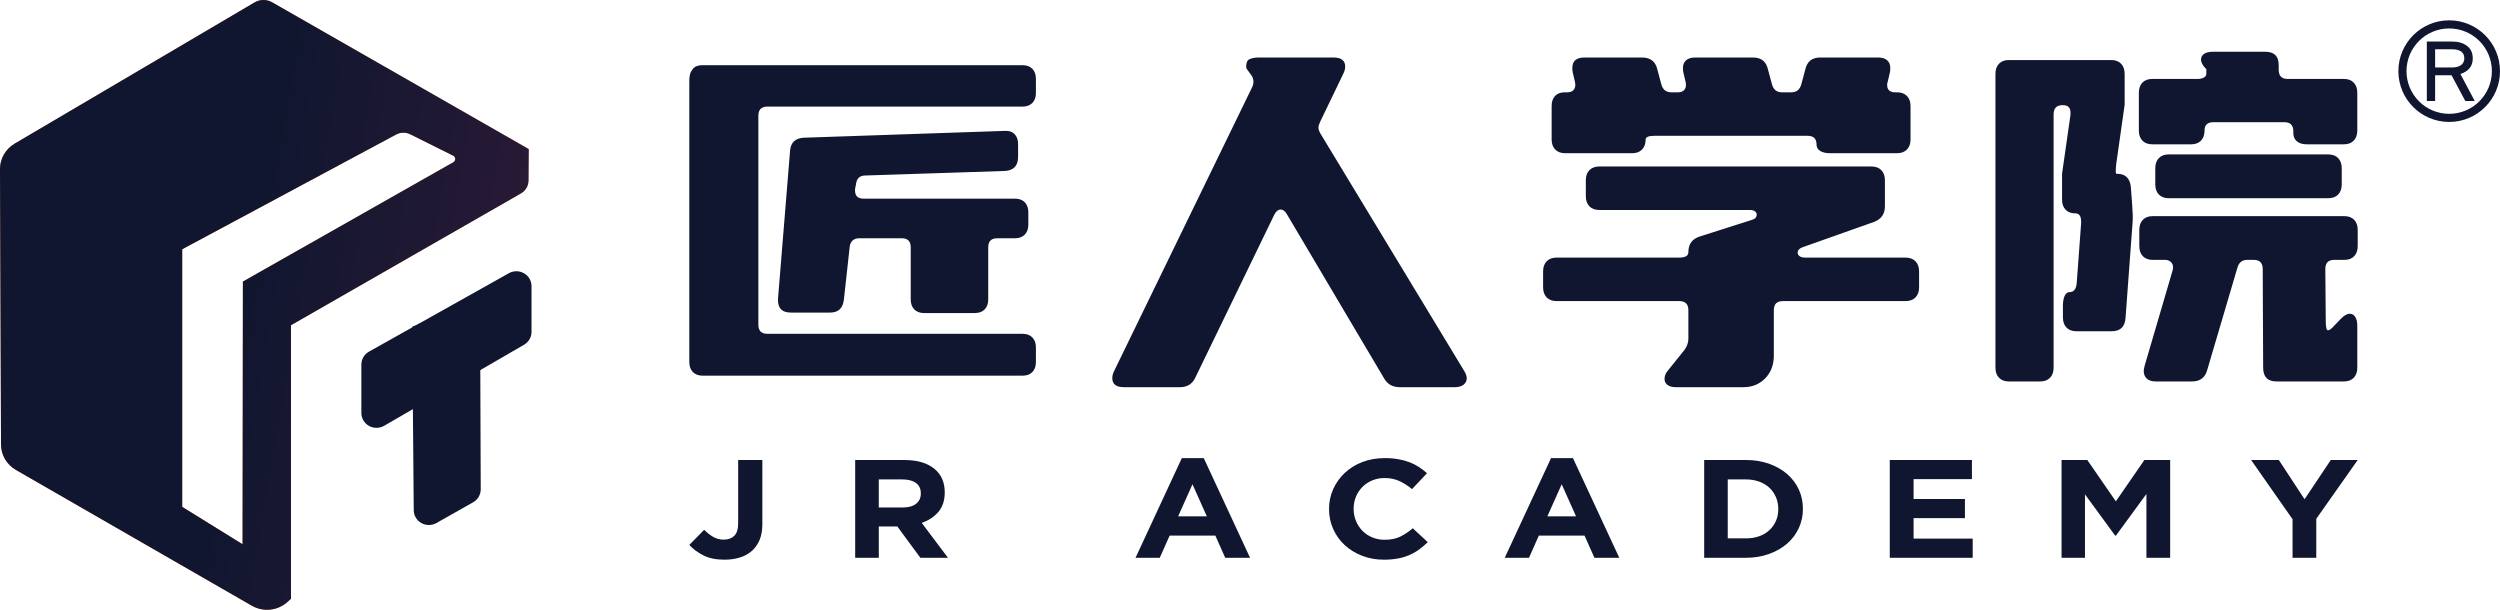
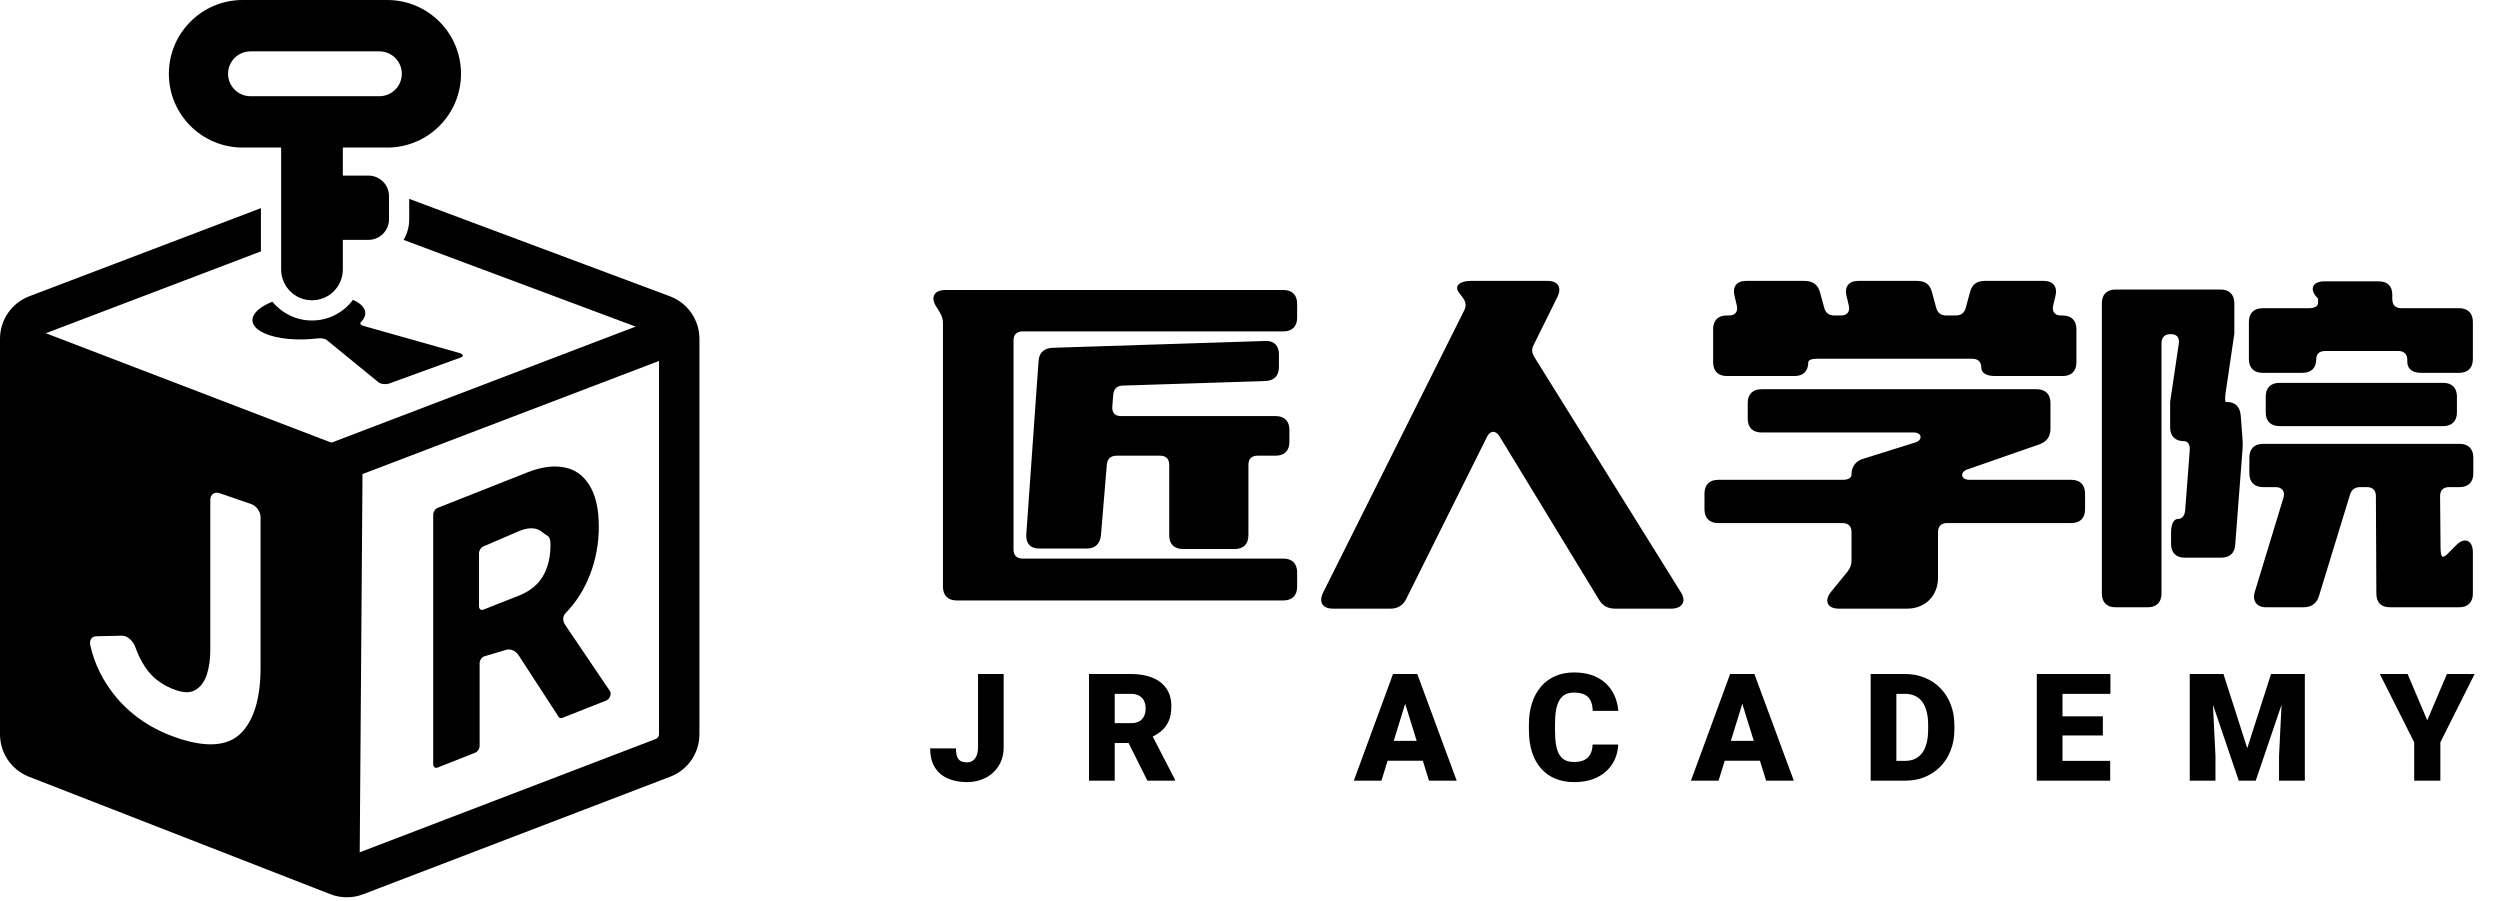
- <svg xmlns="http://www.w3.org/2000/svg" width="123px" height="30px" viewBox="0 0 123 30" version="1.1">
-   <defs>
-     <linearGradient x1="33.136%" y1="0%" x2="1085.661%" y2="50%" id="linearGradient-1">
-       <stop stop-color="#FF7E3B" offset="0%" />
-       <stop stop-color="#FF3B6F" offset="100%" />
-     </linearGradient>
-     <linearGradient x1="54.596%" y1="0%" x2="557.247%" y2="100%" id="linearGradient-2">
-       <stop stop-color="#10162F" offset="0%" />
-       <stop stop-color="#FF3B6F" offset="100%" />
-     </linearGradient>
-   </defs>
-   <g id="页面-1" stroke="none" stroke-width="1" fill="none" fill-rule="evenodd">
-     <g id="编组-49">
-       <g id="DM_20230907102327_001">
-         <g id="编组-16">
-           <path d="M18.153,17.301 L25.038,13.441 C25.268,13.312 25.551,13.313 25.78,13.444 C26.009,13.574 26.151,13.815 26.151,14.075 L26.151,16.332 C26.151,16.59 26.011,16.83 25.784,16.961 L18.9,20.949 C18.67,21.081 18.385,21.083 18.153,20.953 C17.922,20.823 17.779,20.581 17.779,20.319 L17.779,17.935 C17.779,17.673 17.922,17.431 18.154,17.301 L18.153,17.301 Z" id="路径" fill="#10162F" fill-rule="nonzero" />
-           <path d="M23.652,24.076 L23.618,14.664 L20.281,16.079 L20.356,25.106 C20.359,25.366 20.501,25.605 20.731,25.734 C20.96,25.863 21.242,25.863 21.471,25.734 L23.279,24.712 C23.51,24.581 23.652,24.338 23.652,24.076 L23.652,24.076 Z" id="路径" fill="#10162F" fill-rule="nonzero" />
-           <g id="编组">
-             <g fill-rule="nonzero" id="4z3vqk4a4a-link">
-               <g fill="url(#linearGradient-1)">
-                 <path d="M0.05,21.866 L8.81945016e-06,8.325 C-0.002,7.809 0.273,7.331 0.723,7.066 L12.525,0.119 C12.791,-0.038 13.123,-0.04 13.39,0.114 L25.994,7.324 C25.998,7.322 26.003,7.322 26.006,7.325 C26.01,7.327 26.013,7.331 26.013,7.335 L26.001,8.889 C25.999,9.146 25.858,9.384 25.632,9.514 L14.316,16 L14.316,29.459 L14.154,29.607 C13.673,30.048 12.955,30.126 12.387,29.799 L0.785,23.122 C0.331,22.861 0.051,22.384 0.05,21.867 L0.05,21.866 Z M19.491,6.617 L8.965,12.262 L8.965,24.939 L11.934,26.777 L11.95,13.853 L22.302,7.984 C22.362,7.95 22.399,7.886 22.397,7.817 C22.395,7.749 22.355,7.687 22.293,7.656 L20.184,6.607 C19.966,6.498 19.707,6.502 19.491,6.617 L19.491,6.617 Z" id="4z3vqk4a4a" />
-               </g>
-               <g fill="url(#linearGradient-2)">
-                 <path d="M0.05,21.866 L8.81945016e-06,8.325 C-0.002,7.809 0.273,7.331 0.723,7.066 L12.525,0.119 C12.791,-0.038 13.123,-0.04 13.39,0.114 L25.994,7.324 C25.998,7.322 26.003,7.322 26.006,7.325 C26.01,7.327 26.013,7.331 26.013,7.335 L26.001,8.889 C25.999,9.146 25.858,9.384 25.632,9.514 L14.316,16 L14.316,29.459 L14.154,29.607 C13.673,30.048 12.955,30.126 12.387,29.799 L0.785,23.122 C0.331,22.861 0.051,22.384 0.05,21.867 L0.05,21.866 Z M19.491,6.617 L8.965,12.262 L8.965,24.939 L11.934,26.777 L11.95,13.853 L22.302,7.984 C22.362,7.95 22.399,7.886 22.397,7.817 C22.395,7.749 22.355,7.687 22.293,7.656 L20.184,6.607 C19.966,6.498 19.707,6.502 19.491,6.617 L19.491,6.617 Z" id="4z3vqk4a4a" />
-               </g>
-             </g>
-             <g id="Clipped" transform="translate(0.000009, 0)">
-               <path d="M19.491,6.617 L8.965,12.262 L8.965,24.939 L11.934,26.777 L11.95,13.853 L22.302,7.984 C22.362,7.95 22.399,7.886 22.397,7.817 C22.395,7.749 22.355,7.687 22.293,7.656 L20.184,6.607 C19.966,6.498 19.707,6.502 19.491,6.617 L19.491,6.617 Z" id="4z3vqk4a4a-path" />
-               <path d="M0.05,21.866 L0,8.325 C-0.002,7.809 0.273,7.331 0.723,7.066 L12.525,0.119 C12.791,-0.038 13.123,-0.04 13.39,0.114 L25.994,7.324 C25.998,7.322 26.003,7.322 26.006,7.325 C26.01,7.327 26.013,7.331 26.013,7.335 L26.001,8.889 C25.999,9.146 25.858,9.384 25.632,9.514 L14.316,16 L14.316,29.459 L14.154,29.607 C13.673,30.048 12.955,30.126 12.387,29.799 L0.785,23.122 C0.331,22.861 0.051,22.384 0.05,21.867 L0.05,21.866 Z" id="4z3vqk4a4a-path" />
-             </g>
-           </g>
-         </g>
-         <g id="编组" transform="translate(33.91377, 2.546848)" fill="#10162F" fill-rule="nonzero">
-           <path d="M17.053,15.265 C17.053,15.474 16.995,15.638 16.878,15.758 C16.761,15.877 16.6,15.937 16.395,15.937 L0.658,15.937 C0.453,15.937 0.292,15.877 0.176,15.758 C0.058,15.638 0,15.474 0,15.265 L0,1.486 C0,1.332 0,1.119 0.098,0.955 C0.196,0.791 0.316,0.66 0.658,0.66 L16.395,0.66 C16.6,0.66 16.761,0.72 16.878,0.839 C16.995,0.958 17.053,1.123 17.053,1.332 L17.053,2.026 C17.053,2.235 16.995,2.4 16.878,2.519 C16.761,2.638 16.6,2.698 16.395,2.698 L3.836,2.698 C3.544,2.698 3.398,2.848 3.398,3.146 L3.398,13.428 C3.398,13.727 3.544,13.876 3.836,13.876 L16.395,13.876 C16.6,13.876 16.761,13.936 16.878,14.055 C16.995,14.175 17.053,14.339 17.053,14.548 L17.053,15.265 L17.053,15.265 Z M5.001,12.832 C4.548,12.832 4.336,12.601 4.365,12.138 L4.957,4.878 C4.986,4.475 5.206,4.258 5.615,4.229 L15.519,3.893 C15.723,3.878 15.884,3.93 16.001,4.05 C16.118,4.169 16.176,4.333 16.176,4.542 L16.176,5.169 C16.176,5.602 15.964,5.834 15.541,5.864 L8.658,6.088 C8.381,6.088 8.227,6.237 8.198,6.536 L8.154,6.756 L8.154,6.824 C8.154,7.092 8.293,7.227 8.57,7.227 L16.023,7.227 C16.228,7.227 16.388,7.286 16.505,7.406 C16.622,7.525 16.68,7.69 16.68,7.899 L16.68,8.503 C16.68,8.712 16.622,8.877 16.505,8.996 C16.388,9.116 16.228,9.176 16.023,9.176 L15.146,9.176 C14.853,9.176 14.707,9.325 14.707,9.624 L14.707,12.183 C14.707,12.392 14.649,12.556 14.532,12.676 C14.415,12.795 14.254,12.855 14.05,12.855 L11.551,12.855 C11.346,12.855 11.186,12.795 11.069,12.676 C10.952,12.556 10.894,12.392 10.894,12.183 L10.894,9.624 C10.894,9.325 10.747,9.176 10.455,9.176 L8.351,9.176 C8.219,9.176 8.113,9.213 8.033,9.288 C7.953,9.362 7.905,9.467 7.891,9.601 L7.606,12.183 C7.562,12.616 7.335,12.832 6.926,12.832 L5,12.832 L5.001,12.832 Z M27.427,0.846 C27.369,0.756 27.402,0.452 27.526,0.384 C27.65,0.316 27.814,0.283 28.019,0.283 L31.699,0.283 C32.079,0.283 32.269,0.433 32.269,0.733 C32.269,0.838 32.239,0.951 32.181,1.071 L31.042,3.436 C30.983,3.556 30.954,3.654 30.954,3.729 C30.954,3.819 30.991,3.924 31.063,4.044 L38.118,15.692 C38.205,15.827 38.249,15.954 38.249,16.075 C38.249,16.195 38.198,16.296 38.096,16.378 C37.993,16.461 37.847,16.503 37.657,16.503 L34.963,16.503 C34.598,16.503 34.335,16.353 34.174,16.052 L29.398,7.987 C29.311,7.837 29.209,7.762 29.092,7.762 C28.975,7.762 28.873,7.844 28.785,8.01 L24.908,16.007 C24.761,16.337 24.505,16.503 24.141,16.503 L21.38,16.503 C21.001,16.503 20.811,16.353 20.811,16.052 C20.811,15.947 20.84,15.834 20.898,15.714 L27.69,1.746 C27.732,1.662 27.754,1.57 27.755,1.476 C27.755,1.341 27.712,1.221 27.624,1.116 L27.427,0.845 L27.427,0.846 Z M42.007,10.803 C42.007,10.593 42.066,10.428 42.184,10.308 C42.302,10.187 42.464,10.127 42.671,10.127 L48.711,10.127 C49.007,10.127 49.154,10.037 49.154,9.857 C49.154,9.466 49.338,9.211 49.707,9.091 L52.252,8.28 C52.429,8.235 52.517,8.145 52.517,8.01 C52.517,7.949 52.488,7.897 52.429,7.852 C52.37,7.807 52.289,7.784 52.185,7.784 L44.773,7.784 C44.566,7.784 44.404,7.724 44.286,7.604 C44.168,7.484 44.109,7.319 44.109,7.109 L44.109,6.32 C44.109,6.11 44.168,5.944 44.286,5.824 C44.404,5.704 44.566,5.644 44.773,5.644 L58.16,5.644 C58.366,5.644 58.529,5.704 58.647,5.824 C58.765,5.944 58.824,6.11 58.824,6.32 L58.824,7.604 C58.824,7.979 58.646,8.235 58.293,8.37 L54.796,9.609 C54.619,9.669 54.531,9.759 54.531,9.88 C54.53,9.953 54.568,10.021 54.631,10.06 C54.697,10.105 54.782,10.127 54.885,10.127 L59.842,10.127 C60.048,10.127 60.21,10.187 60.328,10.308 C60.446,10.428 60.505,10.593 60.505,10.803 L60.505,11.591 C60.505,11.802 60.446,11.967 60.328,12.087 C60.21,12.207 60.048,12.267 59.842,12.267 L53.801,12.267 C53.506,12.267 53.358,12.417 53.358,12.718 L53.358,15.016 C53.343,15.452 53.196,15.808 52.916,16.086 C52.635,16.364 52.282,16.503 51.854,16.503 L48.534,16.503 C48.358,16.503 48.221,16.465 48.125,16.39 C48.032,16.321 47.979,16.212 47.981,16.097 C47.981,15.947 48.04,15.804 48.158,15.669 L48.955,14.678 C49.088,14.498 49.154,14.31 49.154,14.115 L49.154,12.718 C49.154,12.418 49.007,12.267 48.711,12.267 L42.671,12.267 C42.464,12.267 42.302,12.207 42.184,12.087 C42.066,11.967 42.007,11.802 42.007,11.591 L42.007,10.803 L42.007,10.803 Z M54.907,0.868 C54.996,0.478 55.239,0.283 55.637,0.283 L58.491,0.283 C58.683,0.283 58.831,0.328 58.934,0.418 C59.037,0.508 59.088,0.635 59.088,0.8 C59.088,0.906 59.081,0.981 59.067,1.026 L58.956,1.499 C58.939,1.542 58.931,1.588 58.934,1.634 C58.934,1.874 59.067,1.995 59.332,1.995 L59.421,1.995 C59.627,1.995 59.789,2.055 59.907,2.175 C60.025,2.295 60.085,2.46 60.085,2.67 L60.085,4.315 C60.085,4.525 60.025,4.691 59.907,4.811 C59.789,4.931 59.627,4.991 59.421,4.991 L56.124,4.991 C55.917,4.991 55.755,4.953 55.637,4.878 C55.524,4.812 55.456,4.692 55.46,4.563 C55.46,4.277 55.312,4.135 55.017,4.135 L47.494,4.135 C47.199,4.135 47.052,4.195 47.052,4.315 C47.052,4.525 46.993,4.691 46.874,4.811 C46.756,4.931 46.594,4.991 46.388,4.991 L43.091,4.991 C42.884,4.991 42.722,4.931 42.604,4.811 C42.486,4.691 42.427,4.525 42.427,4.315 L42.427,2.671 C42.427,2.46 42.482,2.295 42.593,2.175 C42.703,2.055 42.862,1.995 43.069,1.995 L43.201,1.995 C43.349,1.995 43.456,1.95 43.522,1.86 C43.589,1.769 43.607,1.649 43.578,1.499 L43.467,1.026 C43.451,0.952 43.443,0.876 43.445,0.8 C43.445,0.455 43.644,0.283 44.042,0.283 L46.874,0.283 C47.288,0.283 47.538,0.478 47.627,0.868 L47.826,1.612 C47.899,1.867 48.062,1.995 48.313,1.995 L48.645,1.995 C48.792,1.995 48.899,1.95 48.966,1.86 C49.032,1.769 49.051,1.649 49.021,1.499 L48.91,1.026 C48.896,0.981 48.888,0.906 48.888,0.8 C48.888,0.635 48.94,0.508 49.043,0.418 C49.146,0.328 49.294,0.283 49.486,0.283 L52.34,0.283 C52.738,0.283 52.982,0.478 53.07,0.868 L53.27,1.612 C53.343,1.867 53.505,1.995 53.756,1.995 L54.221,1.995 C54.472,1.995 54.634,1.867 54.708,1.612 L54.907,0.868 Z M67.954,2.99 C67.954,2.748 67.83,2.627 67.583,2.627 L67.561,2.627 C67.27,2.627 67.124,2.779 67.124,3.08 L67.124,15.54 C67.124,15.752 67.066,15.918 66.949,16.039 C66.833,16.159 66.673,16.22 66.468,16.22 L64.918,16.22 C64.714,16.22 64.554,16.159 64.437,16.039 C64.321,15.918 64.262,15.752 64.262,15.54 L64.262,1.087 C64.262,0.876 64.32,0.709 64.437,0.589 C64.554,0.468 64.714,0.407 64.918,0.407 L69.963,0.407 C70.167,0.407 70.327,0.468 70.444,0.589 C70.56,0.709 70.619,0.876 70.619,1.087 L70.619,2.605 L70.204,5.527 C70.191,5.636 70.184,5.746 70.182,5.856 C70.182,5.939 70.189,5.988 70.204,6.003 L70.247,6.003 C70.655,6.003 70.881,6.222 70.925,6.66 L70.99,7.543 C71.019,7.921 71.026,8.193 71.012,8.359 L70.663,13.093 C70.633,13.532 70.407,13.75 69.985,13.75 L68.238,13.75 C68.034,13.75 67.874,13.69 67.757,13.569 C67.641,13.448 67.582,13.282 67.582,13.071 L67.582,12.504 C67.582,12.293 67.612,12.127 67.67,12.006 C67.728,11.885 67.808,11.825 67.91,11.825 C68.114,11.825 68.23,11.681 68.26,11.394 L68.478,8.427 L68.478,8.359 C68.478,8.087 68.384,7.951 68.194,7.951 C67.99,7.951 67.83,7.891 67.713,7.77 C67.597,7.649 67.539,7.483 67.539,7.272 L67.539,6.003 L67.954,3.103 L67.954,2.99 L67.954,2.99 Z M82.065,15.54 C82.065,15.752 82.007,15.918 81.89,16.039 C81.773,16.159 81.613,16.22 81.409,16.22 L78.089,16.22 C77.652,16.22 77.434,15.993 77.434,15.54 L77.412,10.692 C77.412,10.39 77.266,10.239 76.975,10.239 L76.647,10.239 C76.4,10.239 76.24,10.368 76.167,10.624 L74.682,15.654 C74.579,16.031 74.332,16.22 73.939,16.22 L72.148,16.22 C71.958,16.22 71.813,16.174 71.711,16.084 C71.609,15.993 71.558,15.865 71.558,15.699 C71.558,15.653 71.572,15.57 71.602,15.45 L72.978,10.76 C72.992,10.73 73,10.677 73,10.602 C73.003,10.503 72.963,10.409 72.891,10.341 C72.817,10.273 72.723,10.239 72.606,10.239 L71.995,10.239 C71.791,10.239 71.631,10.178 71.514,10.058 C71.398,9.937 71.34,9.771 71.34,9.56 L71.34,8.767 C71.34,8.555 71.398,8.389 71.514,8.268 C71.631,8.147 71.791,8.087 71.995,8.087 L81.431,8.087 C81.635,8.087 81.795,8.148 81.911,8.268 C82.028,8.389 82.086,8.555 82.086,8.767 L82.086,9.56 C82.086,9.771 82.028,9.937 81.911,10.058 C81.795,10.179 81.635,10.239 81.431,10.239 L80.929,10.239 C80.637,10.239 80.492,10.39 80.492,10.692 L80.514,13.252 C80.514,13.554 80.55,13.705 80.623,13.705 C80.696,13.705 80.805,13.622 80.951,13.456 L81.256,13.139 C81.417,12.973 81.562,12.89 81.693,12.89 C81.81,12.89 81.901,12.943 81.966,13.048 C82.032,13.154 82.065,13.297 82.065,13.479 L82.065,15.54 L82.065,15.54 Z M79.574,4.553 C79.371,4.553 79.21,4.504 79.094,4.406 C78.977,4.308 78.919,4.176 78.919,4.009 L78.919,3.919 C78.919,3.617 78.773,3.465 78.482,3.465 L74.987,3.465 C74.696,3.465 74.55,3.601 74.55,3.873 C74.55,4.085 74.492,4.251 74.376,4.372 C74.259,4.493 74.099,4.553 73.895,4.553 L71.973,4.553 C71.769,4.553 71.609,4.492 71.492,4.372 C71.376,4.251 71.318,4.085 71.318,3.873 L71.318,2.016 C71.318,1.805 71.376,1.639 71.492,1.518 C71.609,1.397 71.769,1.337 71.973,1.337 L74.201,1.337 C74.332,1.337 74.438,1.314 74.518,1.268 C74.598,1.223 74.638,1.163 74.638,1.088 L74.638,0.838 L74.616,0.838 C74.456,0.672 74.376,0.521 74.376,0.385 C74.376,0.264 74.427,0.17 74.528,0.102 C74.631,0.034 74.769,0 74.944,0 L77.543,0 C77.98,0 78.198,0.219 78.198,0.657 L78.198,0.884 C78.198,1.186 78.344,1.337 78.635,1.337 L81.409,1.337 C81.613,1.337 81.773,1.397 81.89,1.518 C82.006,1.639 82.065,1.805 82.065,2.016 L82.065,3.874 C82.065,4.085 82.007,4.252 81.89,4.372 C81.773,4.493 81.613,4.553 81.409,4.553 L79.574,4.553 L79.574,4.553 Z M72.126,5.731 C72.126,5.519 72.184,5.354 72.3,5.233 C72.417,5.112 72.577,5.051 72.781,5.051 L80.645,5.051 C80.849,5.051 81.009,5.112 81.125,5.233 C81.241,5.354 81.3,5.519 81.3,5.731 L81.3,6.524 C81.3,6.735 81.242,6.901 81.125,7.022 C81.009,7.143 80.849,7.204 80.645,7.204 L72.781,7.204 C72.577,7.204 72.417,7.143 72.3,7.022 C72.184,6.901 72.126,6.735 72.126,6.524 L72.126,5.731 Z" id="形状" />
-         </g>
-         <g id="编组" transform="translate(33.91377, 22.53842)" fill="#10162F" fill-rule="nonzero">
-           <path d="M3.594,3.257 L3.594,0.094 L2.404,0.094 L2.404,3.209 C2.404,3.49 2.341,3.694 2.215,3.821 C2.09,3.947 1.916,4.011 1.696,4.011 C1.51,4.011 1.34,3.968 1.187,3.883 C1.018,3.786 0.865,3.666 0.731,3.527 L0,4.273 C0.181,4.471 0.411,4.641 0.689,4.784 C0.968,4.927 1.314,4.998 1.726,4.998 C2.002,4.998 2.255,4.963 2.487,4.891 C2.706,4.826 2.907,4.716 3.078,4.566 C3.241,4.421 3.368,4.241 3.459,4.024 C3.549,3.808 3.594,3.553 3.594,3.257 L3.594,3.257 Z M12.726,4.904 L11.435,3.186 C11.772,3.072 12.045,2.892 12.254,2.647 C12.463,2.402 12.567,2.085 12.567,1.695 L12.567,1.682 C12.567,1.182 12.393,0.793 12.043,0.514 C11.693,0.234 11.204,0.094 10.575,0.094 L8.161,0.094 L8.161,4.904 L9.323,4.904 L9.323,3.365 L10.236,3.365 L11.368,4.904 L12.726,4.904 L12.726,4.904 Z M11.39,1.75 C11.39,1.957 11.313,2.121 11.16,2.245 C11.006,2.369 10.786,2.43 10.5,2.43 L9.322,2.43 L9.322,1.049 L10.477,1.049 C10.764,1.049 10.988,1.107 11.148,1.221 C11.31,1.336 11.39,1.507 11.39,1.737 L11.39,1.75 L11.39,1.75 Z M27.589,4.904 L25.311,9.59921895e-05 L24.232,9.59921895e-05 L21.955,4.904 L23.147,4.904 L23.633,3.812 L25.881,3.812 L26.367,4.904 L27.589,4.904 L27.589,4.904 Z M25.463,2.866 L24.05,2.866 L24.756,1.287 L25.463,2.866 Z M36.332,4.135 L35.595,3.452 C35.407,3.615 35.198,3.754 34.974,3.866 C34.766,3.967 34.512,4.018 34.211,4.018 C33.998,4.02 33.787,3.979 33.591,3.897 C33.41,3.821 33.246,3.71 33.11,3.57 C32.976,3.429 32.87,3.265 32.798,3.086 C32.723,2.902 32.685,2.706 32.685,2.5 L32.685,2.486 C32.685,2.279 32.723,2.084 32.798,1.902 C32.873,1.721 32.979,1.56 33.114,1.423 C33.252,1.283 33.417,1.173 33.599,1.098 C33.793,1.019 34.002,0.979 34.212,0.981 C34.478,0.981 34.717,1.029 34.93,1.126 C35.156,1.231 35.367,1.366 35.557,1.526 L36.294,0.746 C36.173,0.634 36.042,0.533 35.904,0.442 C35.76,0.348 35.606,0.27 35.445,0.207 C35.266,0.139 35.081,0.088 34.892,0.056 C34.67,0.017 34.445,-0.002 34.219,9.59921906e-05 C33.813,9.59921906e-05 33.442,0.066 33.106,0.197 C32.785,0.319 32.491,0.502 32.242,0.735 C32.003,0.961 31.811,1.231 31.678,1.529 C31.542,1.835 31.473,2.165 31.475,2.499 L31.475,2.513 C31.475,2.858 31.543,3.183 31.678,3.486 C31.813,3.79 32.001,4.053 32.242,4.277 C32.491,4.505 32.782,4.684 33.099,4.805 C33.43,4.934 33.788,4.998 34.174,4.998 C34.43,4.998 34.66,4.978 34.866,4.939 C35.244,4.871 35.602,4.718 35.911,4.494 C36.06,4.385 36.201,4.265 36.332,4.135 L36.332,4.135 Z M45.755,4.904 L43.476,9.59921895e-05 L42.398,9.59921895e-05 L40.12,4.904 L41.313,4.904 L41.798,3.812 L44.046,3.812 L44.532,4.904 L45.755,4.904 L45.755,4.904 Z M43.628,2.866 L42.216,2.866 L42.922,1.287 L43.628,2.866 L43.628,2.866 Z M54.789,2.499 L54.789,2.485 C54.789,2.146 54.721,1.832 54.586,1.541 C54.451,1.25 54.254,0.991 54.01,0.781 C53.761,0.566 53.465,0.398 53.121,0.276 C52.777,0.155 52.399,0.094 51.988,0.094 L49.932,0.094 L49.932,4.904 L51.988,4.904 C52.399,4.904 52.777,4.842 53.121,4.718 C53.465,4.595 53.761,4.425 54.01,4.21 C54.511,3.779 54.796,3.154 54.789,2.499 L54.789,2.499 Z M53.577,2.513 C53.577,2.728 53.538,2.923 53.46,3.097 C53.384,3.268 53.274,3.422 53.136,3.55 C52.992,3.682 52.822,3.783 52.635,3.846 C52.427,3.917 52.208,3.951 51.988,3.949 L51.091,3.949 L51.091,1.049 L51.988,1.049 C52.224,1.049 52.439,1.085 52.635,1.156 C52.831,1.227 52.998,1.327 53.136,1.455 C53.274,1.583 53.382,1.737 53.46,1.915 C53.537,2.094 53.577,2.288 53.577,2.499 L53.577,2.513 L53.577,2.513 Z M63.143,4.904 L63.143,3.962 L60.235,3.962 L60.235,2.953 L62.761,2.953 L62.761,2.011 L60.235,2.011 L60.235,1.036 L63.105,1.036 L63.105,0.094 L59.063,0.094 L59.063,4.904 L63.143,4.904 Z M72.858,4.904 L72.858,0.094 L71.591,0.094 L70.186,2.128 L68.782,0.094 L67.515,0.094 L67.515,4.904 L68.667,4.904 L68.667,1.784 L70.156,3.818 L70.187,3.818 L71.69,1.764 L71.69,4.904 L72.858,4.904 L72.858,4.904 Z M82.086,0.094 L80.76,0.094 L79.471,2.025 L78.205,0.094 L76.841,0.094 L78.88,3.008 L78.88,4.904 L80.047,4.904 L80.047,2.987 L82.086,0.094 Z" id="形状" />
-         </g>
-       </g>
-       <g id="编组-21" transform="translate(118, 1)">
-         <circle id="椭圆形" stroke="#10162F" stroke-width="0.4" cx="2.5" cy="2.5" r="2.3" />
-         <path d="M1.808,3.968 L1.808,2.704 L2.616,2.704 L3.292,3.968 L3.756,3.968 L3.052,2.64 C3.457,2.509 3.66,2.253 3.66,1.872 C3.66,1.608 3.567,1.404 3.38,1.26 C3.193,1.116 2.949,1.044 2.648,1.044 L2.648,1.044 L1.4,1.044 L1.4,3.968 L1.808,3.968 Z M2.636,2.32 L1.808,2.32 L1.808,1.424 L2.636,1.424 C3.041,1.424 3.244,1.573 3.244,1.872 C3.244,2 3.199,2.104 3.108,2.184 C3.001,2.275 2.844,2.32 2.636,2.32 L2.636,2.32 Z" id="R" fill="#10162F" fill-rule="nonzero" />
-       </g>
-     </g>
-   </g>
+ <svg xmlns="http://www.w3.org/2000/svg" width="433" height="156" viewBox="0 0 433 156" fill="none">
+   <path d="M61.289 52.008C63.467 53.023 63.806 54.478 62.505 55.799C62.28 56.027 62.469 56.311 62.996 56.46L79.583 61.143C80.246 61.33 80.353 61.714 79.798 61.916L67.421 66.421C66.863 66.624 65.944 66.531 65.579 66.233L56.588 58.891C56.291 58.648 55.605 58.534 55.015 58.607C51.572 59.036 47.951 58.731 45.7 57.682C42.552 56.213 43.24 53.826 47.18 52.253C48.801 54.24 51.27 55.51 54.034 55.51C56.942 55.51 59.521 54.105 61.133 51.938C61.186 51.962 61.238 51.984 61.289 52.008Z" fill="black" />
+   <path d="M117.022 61.414L62.784 82.106L62.273 151.851L55.273 151.799L55.82 77.272L114.527 54.873L117.022 61.414Z" fill="black" />
+   <path d="M97.738 80.957C99.585 81.295 101.033 82.325 102.084 84.045C103.17 85.751 103.713 88.141 103.713 91.216C103.713 94.121 103.206 96.884 102.192 99.505C101.214 102.07 99.784 104.323 97.901 106.263C97.442 106.741 97.433 107.556 97.882 108.219L105.651 119.716C105.965 120.182 105.604 121.092 105.012 121.326L97.401 124.335C97.138 124.439 96.894 124.373 96.757 124.163L89.823 113.491C89.322 112.72 88.425 112.325 87.678 112.548L83.887 113.676C83.448 113.807 83.071 114.364 83.071 114.883V129.177C83.071 129.666 82.734 130.197 82.318 130.361L75.785 132.943C75.369 133.107 75.031 132.844 75.031 132.354V89.154C75.031 88.664 75.369 88.134 75.785 87.969L91.328 81.825C93.754 80.866 95.891 80.577 97.738 80.957ZM93.935 92.179C92.994 91.355 91.671 91.28 89.969 91.953L83.693 94.658C83.286 94.833 82.962 95.354 82.962 95.833V105.002C82.962 105.492 83.299 105.756 83.715 105.592L89.969 103.119C91.128 102.661 92.106 102.04 92.903 101.256C93.7 100.471 94.297 99.508 94.695 98.369C95.13 97.215 95.347 95.89 95.347 94.395C95.347 92.687 94.877 92.96 93.935 92.179Z" fill="black" />
+   <path d="M2.62 58.172C2.627 56.97 3.834 56.144 4.957 56.574L58.077 76.929C58.746 77.185 59.186 77.83 59.182 78.546L58.787 148.974C58.78 150.194 57.54 151.02 56.411 150.556L3.291 128.721C2.643 128.454 2.221 127.82 2.225 127.119L2.62 58.172ZM38.049 85.424C37.15 85.115 36.422 85.635 36.422 86.585V112.623C36.422 114.179 36.223 115.582 35.825 116.833C35.428 118.042 34.792 118.917 33.917 119.457C33.082 120.011 31.928 120.034 30.457 119.527C28.19 118.747 26.441 117.45 25.208 115.638C24.455 114.503 23.876 113.344 23.472 112.161C23.094 111.057 22.095 110.082 21.154 110.103L16.653 110.201C15.908 110.218 15.445 110.861 15.637 111.736C16.36 115.041 17.881 118.08 20.197 120.853C22.901 124.013 26.341 126.311 30.517 127.749C35.647 129.516 39.365 129.282 41.672 127.048C43.978 124.772 45.131 120.942 45.131 115.559V89.583C45.131 88.633 44.402 87.612 43.504 87.303L38.049 85.424Z" fill="black" />
+   <path d="M116.025 51.316C119.102 52.466 121.141 55.404 121.141 58.688V127.176C121.14 130.437 119.129 133.36 116.084 134.525L62.889 154.89C61.062 155.589 59.04 155.583 57.217 154.873L5.013 134.528C1.99 133.35 7.80153e-05 130.438 0 127.194V58.67C0 55.403 2.019 52.475 5.072 51.313L45.192 36.05V43.539L7.561 57.856C7.223 57.985 7 58.309 7 58.67V127.194C7 127.553 7.22 127.876 7.555 128.006L59.759 148.351C59.96 148.429 60.184 148.43 60.386 148.353L113.582 127.988C113.918 127.859 114.14 127.536 114.141 127.176V58.688C114.141 58.325 113.915 58 113.575 57.873L69.905 41.553C70.521 40.505 70.876 39.286 70.876 37.982V34.443L116.025 51.316Z" fill="black" />
+   <path fill-rule="evenodd" clip-rule="evenodd" d="M67.067 0C74.125 0 79.847 5.722 79.847 12.779C79.847 19.837 74.125 25.558 67.067 25.558H59.378V30.41H63.815C65.781 30.41 67.376 32.005 67.376 33.972V37.982C67.376 39.95 65.781 41.544 63.815 41.544H59.378V46.667C59.378 49.618 56.986 52.01 54.035 52.01C51.084 52.01 48.692 49.618 48.692 46.667V25.558H42.027C34.97 25.558 29.248 19.837 29.248 12.779C29.248 5.722 34.97 0 42.027 0H67.067ZM43.383 8.896C41.238 8.896 39.499 10.634 39.499 12.779C39.499 14.924 41.238 16.663 43.383 16.663H65.711C67.856 16.663 69.595 14.924 69.595 12.779C69.595 10.634 67.856 8.896 65.711 8.896H43.383Z" fill="black" />
+   <path d="M224.663 101.633C224.663 103.131 223.796 103.998 222.298 103.998H165.687C164.189 103.998 163.322 103.131 163.322 101.633V55.982C163.322 55.272 163.164 54.799 162.77 54.09L162.139 53.065C161.114 51.488 161.824 50.226 163.716 50.226H222.298C223.796 50.226 224.663 51.094 224.663 52.592V55.036C224.663 56.534 223.796 57.401 222.298 57.401H177.12C176.095 57.401 175.543 57.953 175.543 58.978V95.168C175.543 96.193 176.095 96.745 177.12 96.745H222.298C223.796 96.745 224.663 97.612 224.663 99.11V101.633ZM180.037 95.01C178.46 95.01 177.672 94.143 177.751 92.566L179.879 62.526C179.958 61.107 180.826 60.319 182.245 60.24L219.144 59.057C220.642 58.978 221.509 59.845 221.509 61.343V63.551C221.509 65.049 220.721 65.916 219.223 65.995L194.466 66.784C193.52 66.784 192.889 67.336 192.81 68.361L192.652 70.411C192.573 71.514 193.125 72.066 194.15 72.066H220.957C222.456 72.066 223.323 72.934 223.323 74.432V76.561C223.323 78.058 222.456 78.926 220.957 78.926H217.804C216.779 78.926 216.227 79.478 216.227 80.503V92.724C216.227 94.222 215.36 95.089 213.861 95.089H204.873C203.375 95.089 202.508 94.222 202.508 92.724V80.503C202.508 79.478 201.956 78.926 200.931 78.926H193.362C192.416 78.926 191.785 79.478 191.706 80.424L190.681 92.724C190.523 94.143 189.735 95.01 188.237 95.01H180.037ZM252.647 50.621C251.858 49.517 252.805 48.65 254.776 48.65H268.022C269.835 48.65 270.545 49.753 269.756 51.409L265.656 59.688C265.262 60.397 265.262 61.028 265.735 61.816L291.123 102.579C292.148 104.156 291.36 105.418 289.467 105.418H279.769C278.508 105.418 277.562 104.945 276.931 103.841L259.743 75.614C259.112 74.51 258.087 74.51 257.535 75.693L243.58 103.683C243.028 104.866 242.082 105.418 240.82 105.418H230.886C229.072 105.418 228.363 104.314 229.151 102.658L253.593 53.774C253.987 52.986 253.908 52.276 253.356 51.567L252.647 50.621ZM295.217 85.47C295.217 83.972 296.084 83.105 297.582 83.105H319.107C320.132 83.105 320.684 82.789 320.684 82.159C320.684 80.818 321.393 79.872 322.655 79.478L331.722 76.639C333.062 76.245 332.904 74.905 331.485 74.905H305.072C303.574 74.905 302.707 74.037 302.707 72.539V69.78C302.707 68.282 303.574 67.415 305.072 67.415H352.773C354.271 67.415 355.139 68.282 355.139 69.78V74.274C355.139 75.614 354.508 76.482 353.246 76.955L340.789 81.291C339.37 81.764 339.606 83.105 341.104 83.105H358.766C360.264 83.105 361.131 83.972 361.131 85.47V88.23C361.131 89.728 360.264 90.595 358.766 90.595H337.241C336.216 90.595 335.664 91.147 335.664 92.172V100.214C335.585 103.289 333.378 105.418 330.303 105.418H318.476C316.505 105.418 315.874 104.077 317.136 102.5L319.974 99.031C320.447 98.4 320.684 97.849 320.684 97.06V92.172C320.684 91.147 320.132 90.595 319.107 90.595H297.582C296.084 90.595 295.217 89.728 295.217 88.23V85.47ZM341.183 50.7C341.499 49.28 342.366 48.65 343.785 48.65H353.956C355.612 48.65 356.4 49.675 356.006 51.251L355.612 52.907C355.375 53.932 355.848 54.642 356.952 54.642H357.267C358.766 54.642 359.633 55.509 359.633 57.007V62.763C359.633 64.261 358.766 65.128 357.267 65.128H345.52C344.022 65.128 343.154 64.576 343.154 63.63C343.154 62.684 342.602 62.132 341.577 62.132H314.77C313.745 62.132 313.193 62.368 313.193 62.763C313.193 64.261 312.326 65.128 310.828 65.128H299.08C297.582 65.128 296.715 64.261 296.715 62.763V57.007C296.715 55.509 297.582 54.642 299.001 54.642H299.474C300.578 54.642 301.051 53.932 300.815 52.907L300.421 51.251C300.026 49.596 300.815 48.65 302.47 48.65H312.563C313.982 48.65 314.928 49.359 315.243 50.7L315.953 53.301C316.189 54.169 316.741 54.642 317.687 54.642H318.87C319.974 54.642 320.447 53.932 320.21 52.907L319.816 51.251C319.422 49.675 320.21 48.65 321.866 48.65H332.037C333.456 48.65 334.324 49.28 334.639 50.7L335.349 53.301C335.585 54.169 336.137 54.642 337.083 54.642H338.739C339.685 54.642 340.237 54.169 340.474 53.301L341.183 50.7ZM377.367 59.53C377.524 58.505 377.051 57.874 376.026 57.874H375.947C374.922 57.874 374.371 58.426 374.371 59.451V102.816C374.371 104.314 373.503 105.181 372.005 105.181H366.407C364.909 105.181 364.042 104.314 364.042 102.816V52.513C364.042 51.015 364.909 50.148 366.407 50.148H384.62C386.118 50.148 386.986 51.015 386.986 52.513V57.795L385.488 67.966C385.33 68.991 385.409 69.622 385.488 69.622H385.645C387.143 69.622 387.932 70.411 388.09 71.909L388.326 74.984C388.405 76.087 388.484 76.718 388.405 77.822L387.143 94.3C387.065 95.799 386.197 96.587 384.699 96.587H378.392C376.894 96.587 376.026 95.72 376.026 94.222V92.251C376.026 90.752 376.499 89.885 377.209 89.885C377.919 89.885 378.392 89.333 378.47 88.387L379.259 78.058C379.338 76.955 378.944 76.403 378.234 76.403C376.736 76.403 375.869 75.535 375.869 74.037V69.622L377.367 59.53ZM428.3 102.816C428.3 104.314 427.433 105.181 425.935 105.181H413.951C412.453 105.181 411.585 104.393 411.585 102.816L411.506 85.943C411.506 84.918 410.954 84.366 409.929 84.366H408.747C407.88 84.366 407.249 84.839 407.012 85.707L401.651 103.21C401.257 104.55 400.31 105.181 398.97 105.181H392.505C390.849 105.181 390.061 104.077 390.534 102.5L395.501 86.18C395.816 85.154 395.264 84.366 394.161 84.366H391.953C390.455 84.366 389.588 83.499 389.588 82.001V79.241C389.588 77.743 390.455 76.876 391.953 76.876H426.014C427.512 76.876 428.379 77.743 428.379 79.241V82.001C428.379 83.499 427.512 84.366 426.014 84.366H424.2C423.175 84.366 422.623 84.918 422.623 85.943L422.702 94.852C422.702 95.877 422.86 96.429 423.097 96.429C423.333 96.429 423.727 96.193 424.279 95.562L425.383 94.458C426.802 92.96 428.3 93.512 428.3 95.641V102.816ZM419.312 64.576C417.814 64.576 416.947 63.867 416.947 62.684V62.368C416.947 61.343 416.395 60.792 415.37 60.792H402.755C401.73 60.792 401.178 61.265 401.178 62.211C401.178 63.709 400.31 64.576 398.812 64.576H391.874C390.376 64.576 389.509 63.709 389.509 62.211V55.745C389.509 54.248 390.376 53.38 391.874 53.38H399.916C400.941 53.38 401.493 52.986 401.493 52.513C401.493 51.961 401.493 51.646 401.493 51.646H401.414C399.916 50.148 400.468 48.728 402.597 48.728H411.979C413.477 48.728 414.345 49.517 414.345 51.015V51.803C414.345 52.828 414.897 53.38 415.922 53.38H425.935C427.433 53.38 428.3 54.248 428.3 55.745V62.211C428.3 63.709 427.433 64.576 425.935 64.576H419.312ZM392.426 68.676C392.426 67.178 393.293 66.311 394.791 66.311H423.175C424.673 66.311 425.541 67.178 425.541 68.676V71.436C425.541 72.934 424.673 73.801 423.175 73.801H394.791C393.293 73.801 392.426 72.934 392.426 71.436V68.676Z" fill="black" />
+   <path d="M169.394 129.41V116.735H173.835V129.41C173.835 130.645 173.551 131.715 172.984 132.62C172.426 133.525 171.665 134.227 170.701 134.726C169.745 135.216 168.671 135.462 167.478 135.462C166.243 135.462 165.144 135.255 164.179 134.84C163.224 134.426 162.471 133.787 161.921 132.924C161.38 132.062 161.109 130.962 161.109 129.626H165.575C165.575 130.251 165.647 130.742 165.791 131.097C165.935 131.444 166.146 131.689 166.425 131.833C166.713 131.968 167.064 132.036 167.478 132.036C167.884 132.036 168.227 131.935 168.506 131.732C168.793 131.52 169.013 131.22 169.166 130.831C169.318 130.433 169.394 129.96 169.394 129.41ZM188.616 116.735H195.886C197.307 116.735 198.542 116.947 199.591 117.37C200.64 117.792 201.448 118.418 202.014 119.247C202.589 120.076 202.877 121.1 202.877 122.318C202.877 123.375 202.712 124.259 202.382 124.969C202.052 125.68 201.591 126.268 200.999 126.733C200.416 127.19 199.735 127.566 198.957 127.862L197.498 128.687H191.395L191.37 125.248H195.886C196.453 125.248 196.922 125.147 197.295 124.944C197.667 124.741 197.946 124.453 198.132 124.081C198.326 123.701 198.424 123.248 198.424 122.724C198.424 122.191 198.326 121.734 198.132 121.353C197.937 120.973 197.65 120.681 197.269 120.478C196.897 120.275 196.436 120.173 195.886 120.173H193.07V135.208H188.616V116.735ZM198.728 135.208L194.643 127.037L199.363 127.012L203.499 135.018V135.208H198.728ZM243.771 120.617L239.267 135.208H234.483L241.271 116.735H244.303L243.771 120.617ZM247.501 135.208L242.984 120.617L242.4 116.735H245.471L252.296 135.208H247.501ZM247.323 128.319V131.757H237.846V128.319H247.323ZM275.833 128.953H280.273C280.214 130.239 279.867 131.372 279.233 132.353C278.598 133.335 277.719 134.1 276.594 134.65C275.477 135.191 274.158 135.462 272.635 135.462C271.4 135.462 270.297 135.255 269.324 134.84C268.36 134.426 267.539 133.829 266.863 133.051C266.194 132.273 265.683 131.33 265.327 130.222C264.981 129.114 264.807 127.866 264.807 126.479V125.477C264.807 124.09 264.989 122.842 265.353 121.734C265.725 120.617 266.249 119.67 266.926 118.892C267.611 118.105 268.432 117.505 269.387 117.09C270.343 116.676 271.405 116.469 272.572 116.469C274.179 116.469 275.537 116.756 276.645 117.331C277.753 117.907 278.611 118.697 279.22 119.704C279.829 120.702 280.189 121.84 280.299 123.117H275.858C275.841 122.423 275.723 121.844 275.503 121.379C275.283 120.905 274.936 120.55 274.462 120.313C273.989 120.076 273.359 119.958 272.572 119.958C272.022 119.958 271.544 120.059 271.138 120.262C270.732 120.465 270.394 120.787 270.123 121.226C269.853 121.666 269.65 122.237 269.514 122.939C269.387 123.633 269.324 124.47 269.324 125.451V126.479C269.324 127.46 269.383 128.298 269.502 128.991C269.62 129.685 269.81 130.251 270.073 130.691C270.335 131.131 270.673 131.457 271.088 131.668C271.51 131.871 272.026 131.973 272.635 131.973C273.312 131.973 273.883 131.867 274.348 131.656C274.813 131.436 275.173 131.106 275.427 130.666C275.68 130.218 275.816 129.647 275.833 128.953ZM302.16 120.617L297.656 135.208H292.873L299.661 116.735H302.693L302.16 120.617ZM305.89 135.208L301.373 120.617L300.79 116.735H303.86L310.686 135.208H305.89ZM305.712 128.319V131.757H296.235V128.319H305.712ZM329.997 135.208H325.899L325.925 131.782H329.997C330.843 131.782 331.558 131.579 332.141 131.173C332.733 130.767 333.182 130.163 333.486 129.359C333.799 128.547 333.956 127.549 333.956 126.365V125.566C333.956 124.677 333.867 123.899 333.689 123.231C333.52 122.554 333.266 121.992 332.928 121.544C332.59 121.087 332.167 120.744 331.659 120.516C331.16 120.288 330.585 120.173 329.934 120.173H325.823V116.735H329.934C331.186 116.735 332.332 116.951 333.372 117.382C334.421 117.805 335.326 118.414 336.087 119.209C336.857 119.996 337.449 120.93 337.863 122.013C338.286 123.087 338.498 124.28 338.498 125.591V126.365C338.498 127.667 338.286 128.86 337.863 129.943C337.449 131.025 336.861 131.96 336.1 132.747C335.339 133.533 334.438 134.142 333.397 134.574C332.365 134.997 331.232 135.208 329.997 135.208ZM328.449 116.735V135.208H323.996V116.735H328.449ZM365.485 131.782V135.208H355.639V131.782H365.485ZM357.225 116.735V135.208H352.772V116.735H357.225ZM364.216 124.068V127.38H355.639V124.068H364.216ZM365.523 116.735V120.173H355.639V116.735H365.523ZM381.472 116.735H385.101L389.224 129.587L393.347 116.735H396.976L390.696 135.208H387.752L381.472 116.735ZM379.264 116.735H383.02L383.718 130.894V135.208H379.264V116.735ZM395.428 116.735H399.196V135.208H394.73V130.894L395.428 116.735ZM416.998 116.735L420.398 124.754L423.811 116.735H428.607L422.669 128.572V135.208H418.14V128.572L412.189 116.735H416.998Z" fill="black" />
</svg>
